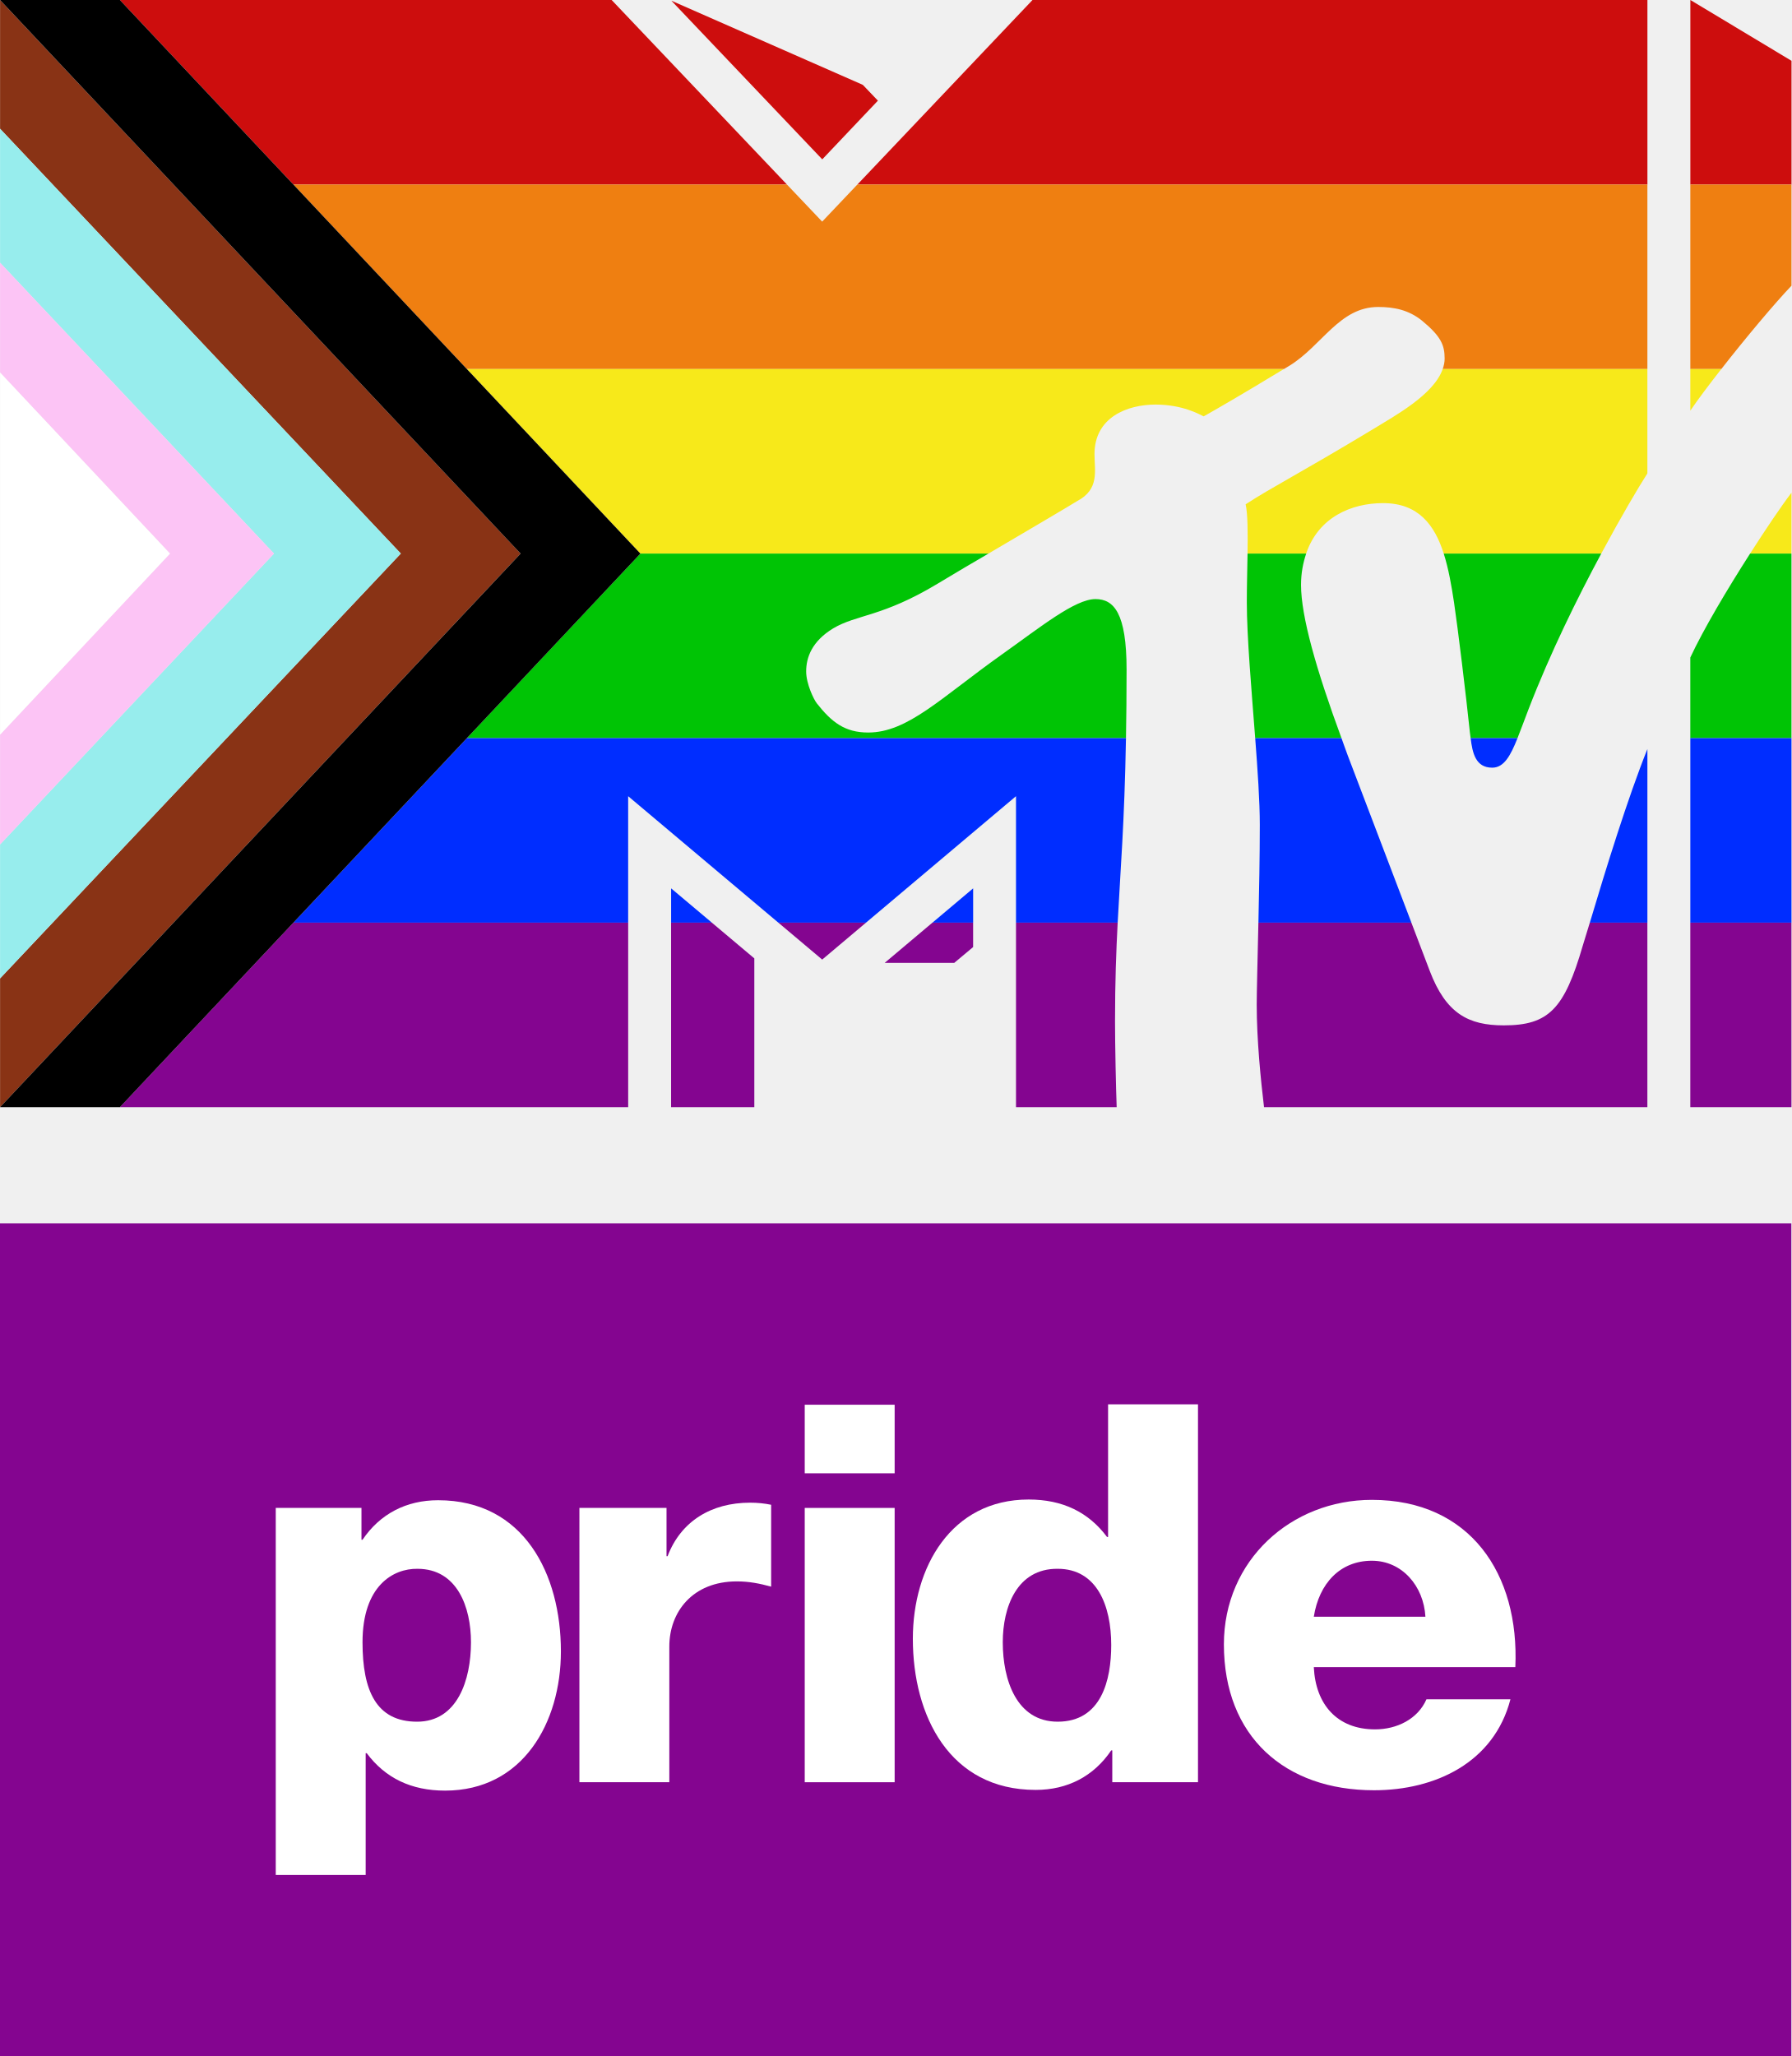
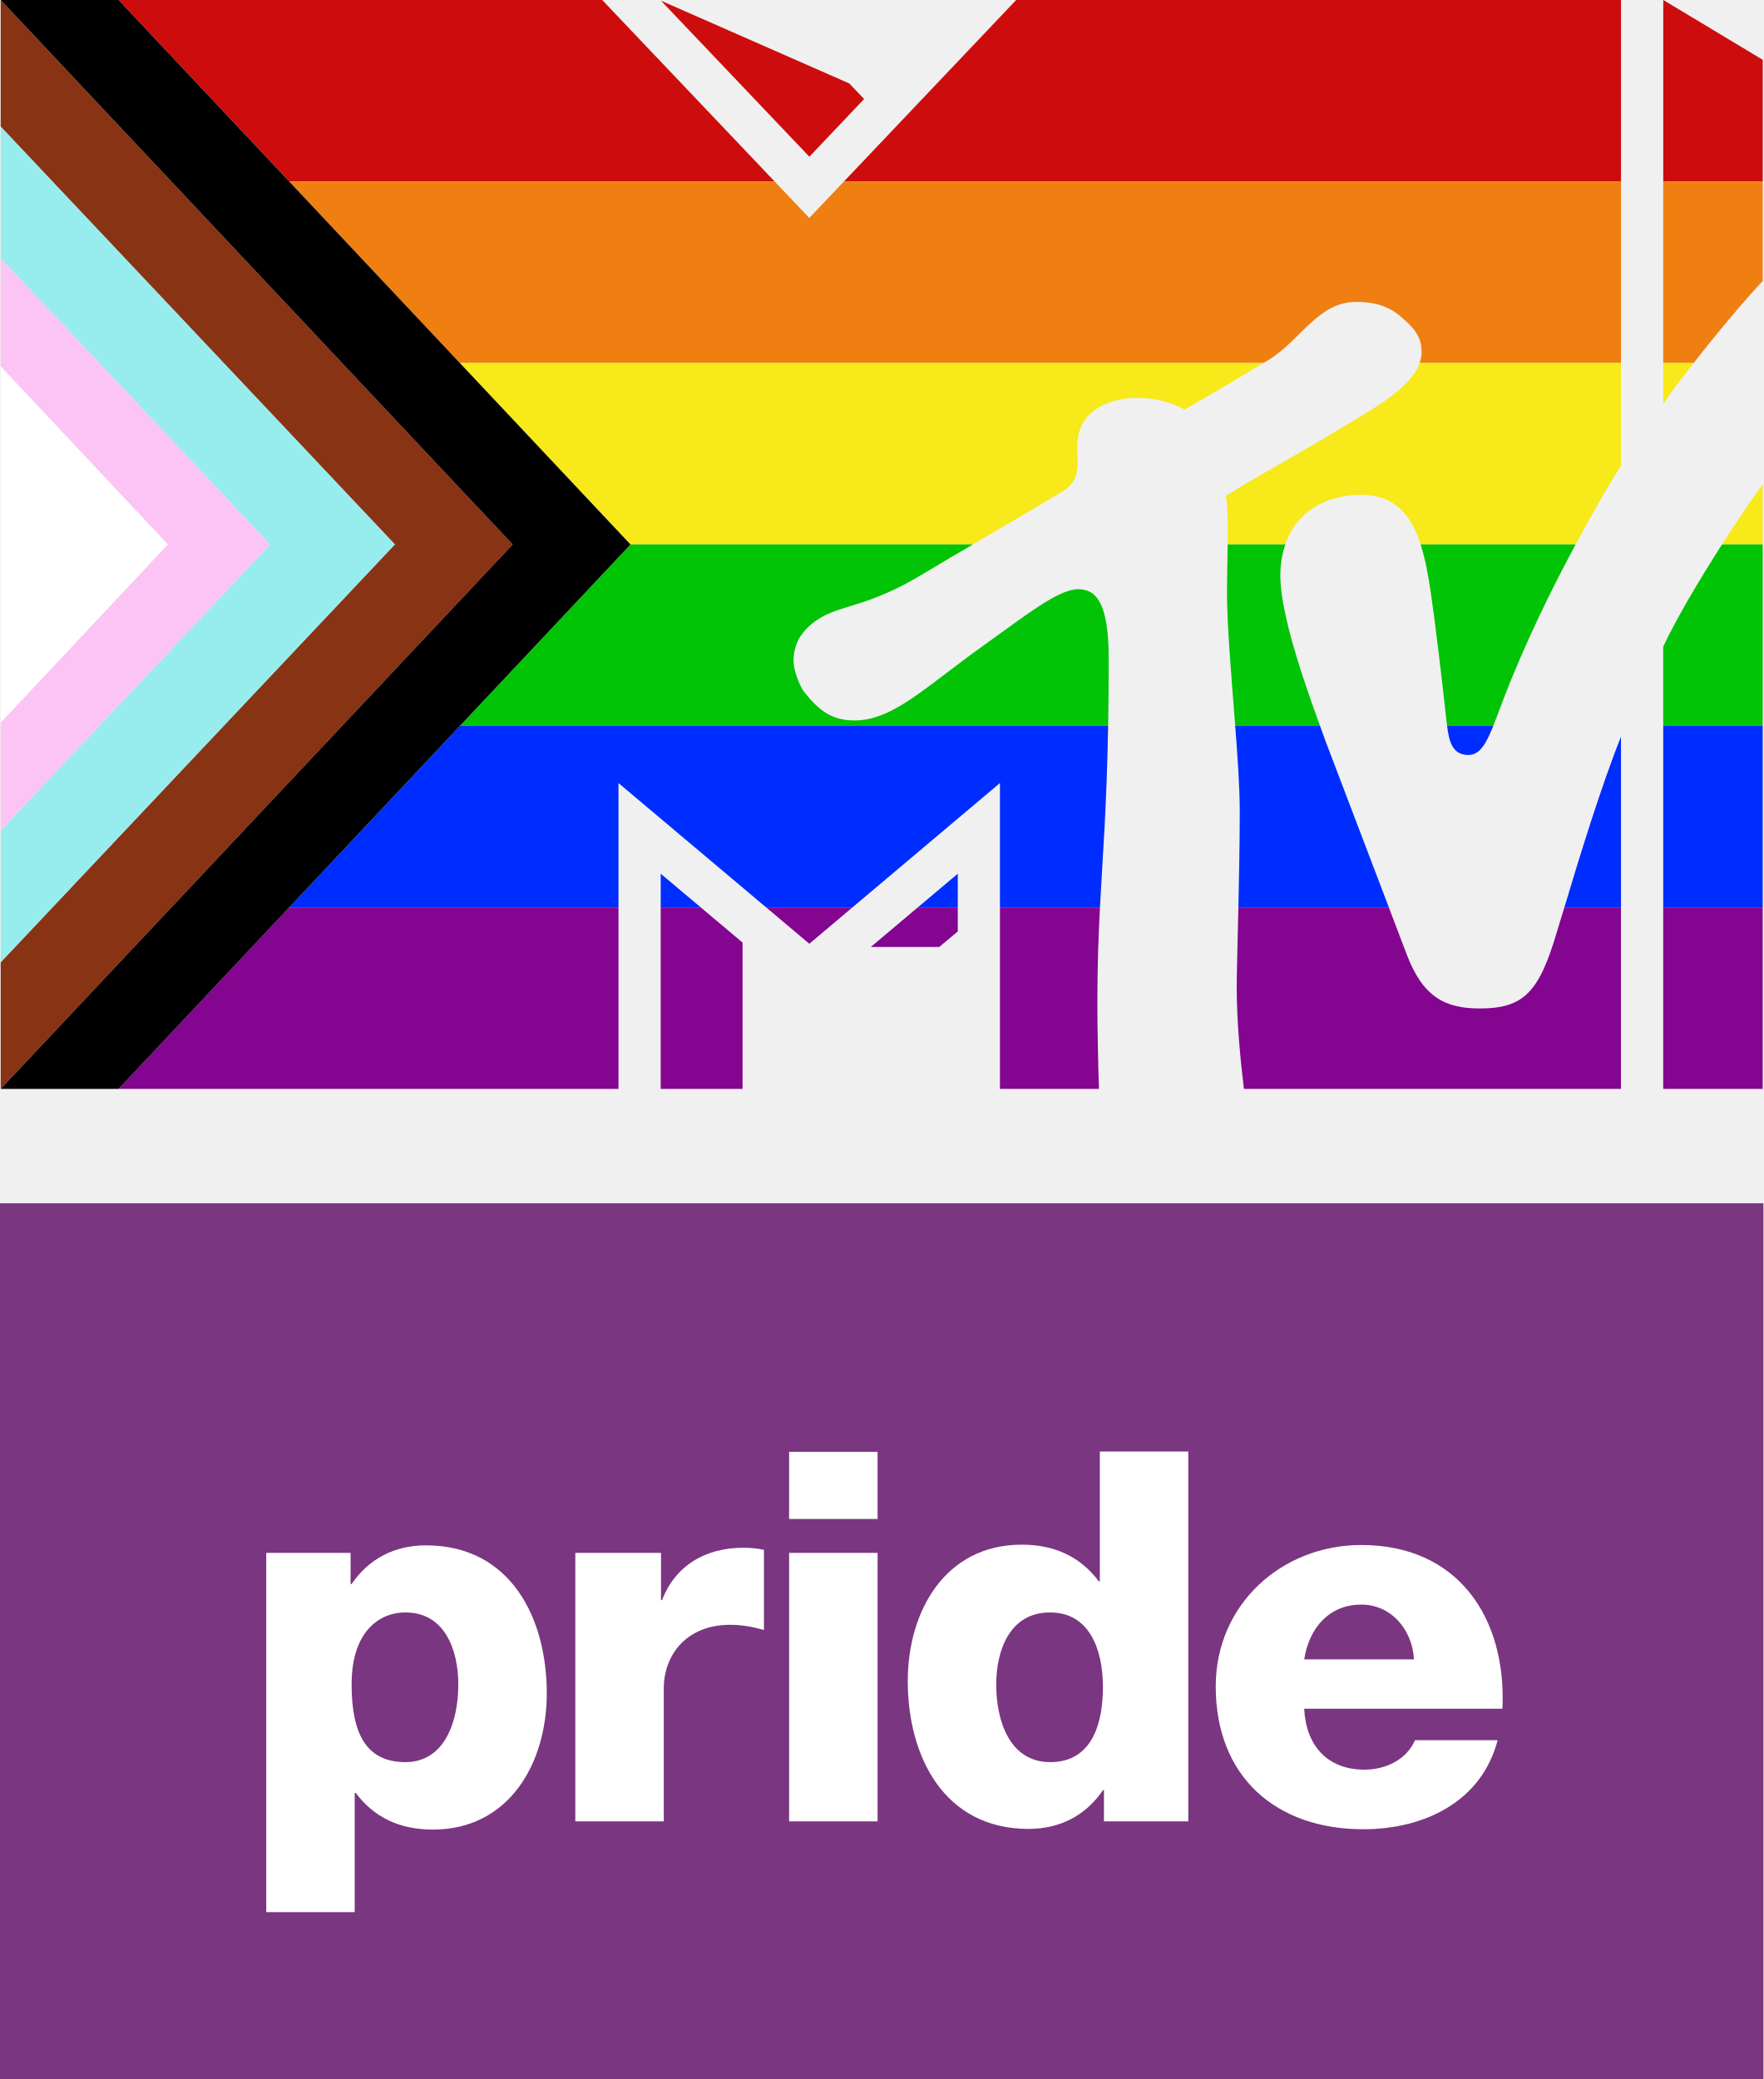
- <svg xmlns="http://www.w3.org/2000/svg" width="697.29" height="800.31" space="preserve" version="1.1" viewBox="0 0 697.29 800.31">
-   <g transform="matrix(1.0008 0 0 1.0008 -735.18 .00032243)">
+ <svg xmlns="http://www.w3.org/2000/svg" width="678.75" height="800.31" space="preserve" version="1.1" viewBox="0 0 678.75 800.31">
+   <g transform="matrix(.9734 0 0 .9734 -714.82 .00032791)">
    <path d="m781.22 0 67.484 71.773h191.97l-68.184-71.773zm354.96 0-68.109 71.773h307.28v-71.773zm255.87 0v71.773h39.34v-48.125l-39.324-23.648zm-396.33 0.266 58.689 61.715 21.643-22.834-5.871-6.144z" fill="#cd0d0d" stroke-width="1.362" />
    <path d="m848.7 71.773 67.482 71.771h317.76c0.9-0.547 1.254-0.741 2.197-1.316 12.656-7.794 19.441-22.834 34.48-22.834 6.327 0 11.921 1.194 17.057 5.32 7.428 6.144 8.803 9.537 8.803 14.764 0 1.387-0.295 2.74-0.754 4.066h79.613v-71.771h-307.28l-13.686 14.422-13.701-14.422zm543.34 0v71.771h12.047c9.589-12.277 20.799-25.608 27.293-32.412v-39.359z" fill="#ef7f11" stroke-width="1.362" />
    <path d="m916.18 143.54 67.48 71.77h135.39c14.004-8.237 31.404-18.47 34.551-20.451 8.712-4.584 6.693-11.737 6.693-18.248 0-14.305 12.746-19.256 23.75-19.256 10.546 0 17.148 3.852 18.707 4.586 3.751-2.093 13.707-7.787 31.182-18.4zm379.54 0c-3.451 9.984-18.613 18.171-27.031 23.352-29.529 17.791-38.882 22.283-49.611 29.252 0.828 3.622 0.863 11.019 0.74 19.166h22.805c4.704-14.038 17.469-19.623 29.912-19.623 13.76 0 20.054 8.516 23.592 19.623h61.266c7.698-14.32 14.52-25.88 17.941-31.178v-40.592zm96.312 0v16.191c3.074-4.537 7.419-10.267 12.047-16.191zm39.34 48.105c-4.257 5.614-10.117 14.351-16.082 23.664h16.082v-23.654z" fill="#f7e91a" stroke-width="1.362" />
    <path d="m983.66 215.31 8e-3 8e-3 -67.48 71.766h256.35c0.142-7.969 0.234-16.668 0.234-26.658 0-22.009-4.953-27.418-12.106-27.418-7.978 0-21.551 11.003-36.406 21.549-23.75 16.874-36.588 30.354-51.994 30.354-9.079 0-14.215-4.035-19.992-11.371-1.1-1.375-4.127-7.519-4.127-12.379 0-5.41 2.202-11.738 10.547-16.781 9.08-5.41 19.075-4.402 40.533-17.332 9.296-5.617 11.792-7.009 19.828-11.736zm236.16 0c-0.095 6.292-0.279 13.018-0.279 18.893 0 13.495 1.795 33.737 3.254 52.881h33.557c-9.848-26.709-15.726-47.415-15.726-59.574 0-4.701 0.811-8.65 2-12.199zm76.309 0c1.885 5.919 3.023 12.541 4.012 19.076 1.467 9.811 4.677 36.222 6.144 50.344 0.087 0.785 0.207 1.564 0.303 2.353h18.236c1.312-3.307 2.66-6.974 4.293-11.25 8.497-22.043 19.054-43.367 28.277-60.523zm119.16 0c-8.942 13.962-18.197 29.544-23.258 40.436v31.338h39.34v-71.773z" fill="#00c405" stroke-width="1.362" />
    <path d="m916.19 287.09-67.488 71.771h130.21v-49.188l58.416 49.188h34.09l58.344-49.188v49.188h39.547c1.066-20.551 2.639-38.661 3.228-71.771zm306.61 0c0.95 12.466 1.787 24.572 1.787 33.686 0 12.402-0.27 25.94-0.537 38.086h59.504c-8.26-21.651-21.278-55.795-24.766-65.047-0.908-2.389-1.585-4.427-2.432-6.725zm83.793 0c0.712 5.854 1.944 11.494 8.408 11.494 4.526 0 7.088-4.587 9.828-11.494zm85.447 0v71.771h39.34v-71.771zm-16.699 4.25c-7.606 18.931-16.163 46.648-22.387 67.521h22.387zm-379.72 54.184v13.338h15.854zm117.47 0-15.828 13.338h15.828z" fill="#002dff" stroke-width="1.362" />
    <path d="m848.7 358.86-67.48 71.766h197.7v-71.766zm146.91 0v71.76h32.371v-57.863l-16.516-13.896zm41.719 0 17.055 14.361 17.035-14.361zm59.926 0-18.561 15.639h27.053l7.336-6.143v-9.496zm32.508 0v71.766h39.156c-0.275-7.061-0.641-24.117-0.641-33.379 0-15.516 0.454-27.289 1.029-38.387zm94.277 0c-0.324 14.707-0.652 27.26-0.652 31.881 0 13.663 1.56 29.161 2.844 39.891h149.1v-71.771h-22.387c-0.831 2.785-2.017 6.494-2.74 8.955-7.153 24.576-13.205 30.996-30.721 30.996-13.755 0-22.468-4.586-28.795-21.184-0.78-2.033-4.763-12.521-7.146-18.768zm167.99 0v71.771h39.34v-71.771z" fill="#840590" stroke-width="1.362" />
    <path d="m734.62-3.4924e-4v50.074l155.87 165.23-155.87 165.25v50.078l202.46-215.32z" fill="#893315" stroke-width="1.321" />
    <path d="m734.62 50.074v52.109l106.54 113.13-106.54 113.13v52.103l155.87-165.25z" fill="#97eded" stroke-width="1.328" />
    <path d="m734.62 102.18v42.724l66.072 70.412-66.072 70.412v42.719l106.54-113.13z" fill="#fcc4f5" stroke-width="1.314" />
    <path d="m800.7 215.32-66.072 70.411v-140.82z" fill="#fff" stroke-width="1.473" />
    <path d="m781.22-3.3924e-4h-46.597l202.46 215.32-202.46 215.31 46.597 5e-3 202.45-215.31z" stroke-width="1.321" />
  </g>
-   <path d="m2.85e-7 476.18h697.29v324.13h-697.29z" fill="#840590" stroke-width="1.362" />
-   <g transform="translate(2.85e-7 .328)" fill="#fff" stroke-width="1.362">
-     <path d="m107.34 586.64h33.367v12.393h0.409c6.809-10.078 17.024-15.389 29.417-15.389 33.503 0 47.803 28.872 47.803 58.834 0 27.783-14.845 54.204-45.079 54.204-13.21 0-23.288-4.903-30.507-14.572h-0.409v47.394h-35.001zm33.775 52.297c0 18.794 5.311 30.915 21.246 30.915 15.662 0 20.973-16.207 20.973-30.915 0-13.619-5.311-28.6-20.837-28.6-9.397-0.136-21.382 6.537-21.382 28.6z" />
-     <path d="m225.54 586.64h33.911v18.794h0.409c5.175-13.619 17.024-20.837 32.141-20.837 2.724 0 5.584 0.272 8.171 0.817v31.868c-4.494-1.226-8.58-2.043-13.347-2.043-17.296 0-26.285 11.985-26.285 25.331v52.842h-35.001z" />
-     <path d="m348.25 573.16h-35.001v-26.693h35.001zm-35.001 13.483h35.001v106.77h-35.001z" />
-     <path d="m466.33 693.41h-33.367v-12.393h-0.409c-6.809 10.078-17.024 15.389-29.417 15.389-33.503 0-47.803-28.872-47.803-58.834 0-27.783 14.845-54.204 45.079-54.204 13.21 0 23.288 4.903 30.507 14.572h0.409v-51.616h35.001zm-75.994-54.476c0 14.572 5.311 30.915 21.382 30.915 17.024 0 20.837-16.207 20.837-29.826 0-15.389-5.584-29.689-20.837-29.689-15.934-0.136-21.382 14.981-21.382 28.6z" />
-     <path d="m511.41 648.6c0.681 14.572 9.125 24.242 23.833 24.242 8.444 0 16.615-3.95 20.02-11.712h32.686c-6.401 24.65-29.281 35.409-53.114 35.409-34.728 0-58.426-20.973-58.426-56.791 0-32.686 26.148-56.246 57.608-56.246 38.269 0 57.472 28.872 55.838 65.099zm43.445-19.611c-0.681-11.985-9.125-21.79-20.837-21.79-12.393 0-20.565 8.852-22.608 21.79z" />
+   <rect y="463.19" width="678.75" height="337.12" fill="#7a3680" stroke-width="1.37" />
+   <g transform="matrix(1.3183 0 0 1.3183 -23.162 1.7769)" fill="#fff" stroke-width="1.002">
+     <path d="m398.36 497.6c0.502 10.7 6.733 17.8 17.587 17.8 6.231 0 12.261-2.9 14.773-8.6h24.119c-4.723 18.1-21.607 25.999-39.194 25.999-25.627 0-43.113-15.4-43.113-41.699 0-23.999 19.296-41.299 42.51-41.299 28.24 0 42.41 21.2 41.204 47.799zm32.059-14.4c-0.502-8.8-6.733-16-15.376-16-9.145 0-15.175 6.5-16.683 16z" />
+     <path d="m364.52 530.5h-24.622v-9.1h-0.301c-5.025 7.4-12.562 11.3-21.707 11.3-24.722 0-35.275-21.2-35.275-43.199 0-20.4 10.954-39.799 33.265-39.799 9.748 0 17.185 3.6 22.511 10.7h0.301v-37.899h25.828zm-56.078-39.999c0 10.7 3.919 22.7 15.778 22.7 12.562 0 15.376-11.9 15.376-21.9 0-11.3-4.12-21.8-15.376-21.8-11.758-0.1-15.778 11-15.778 21z" />
+     <path d="m273.8 442.2h-25.828v-19.6h25.828zm-25.828 9.9h25.828v78.398h-25.828z" />
+     <path d="m185.55 452.1h25.024v13.8h0.301c3.819-10 12.562-15.3 23.717-15.3 2.01 0 4.12 0.2 6.03 0.6v23.4c-3.316-0.9-6.331-1.5-9.849-1.5-12.763 0-19.396 8.8-19.396 18.6v38.799h-25.828z" />
+     <path d="m95.308 452.1h24.622v9.1h0.301c5.025-7.4 12.562-11.3 21.707-11.3 24.722 0 35.275 21.2 35.275 43.199 0 20.4-10.954 39.799-33.265 39.799-9.748 0-17.185-3.6-22.511-10.7h-0.301v34.799h-25.828zm24.923 38.399c0 13.8 3.919 22.7 15.678 22.7 11.557 0 15.477-11.9 15.477-22.7 0-10-3.919-21-15.376-21-6.934-0.1-15.778 4.8-15.778 21z" />
  </g>
</svg>
